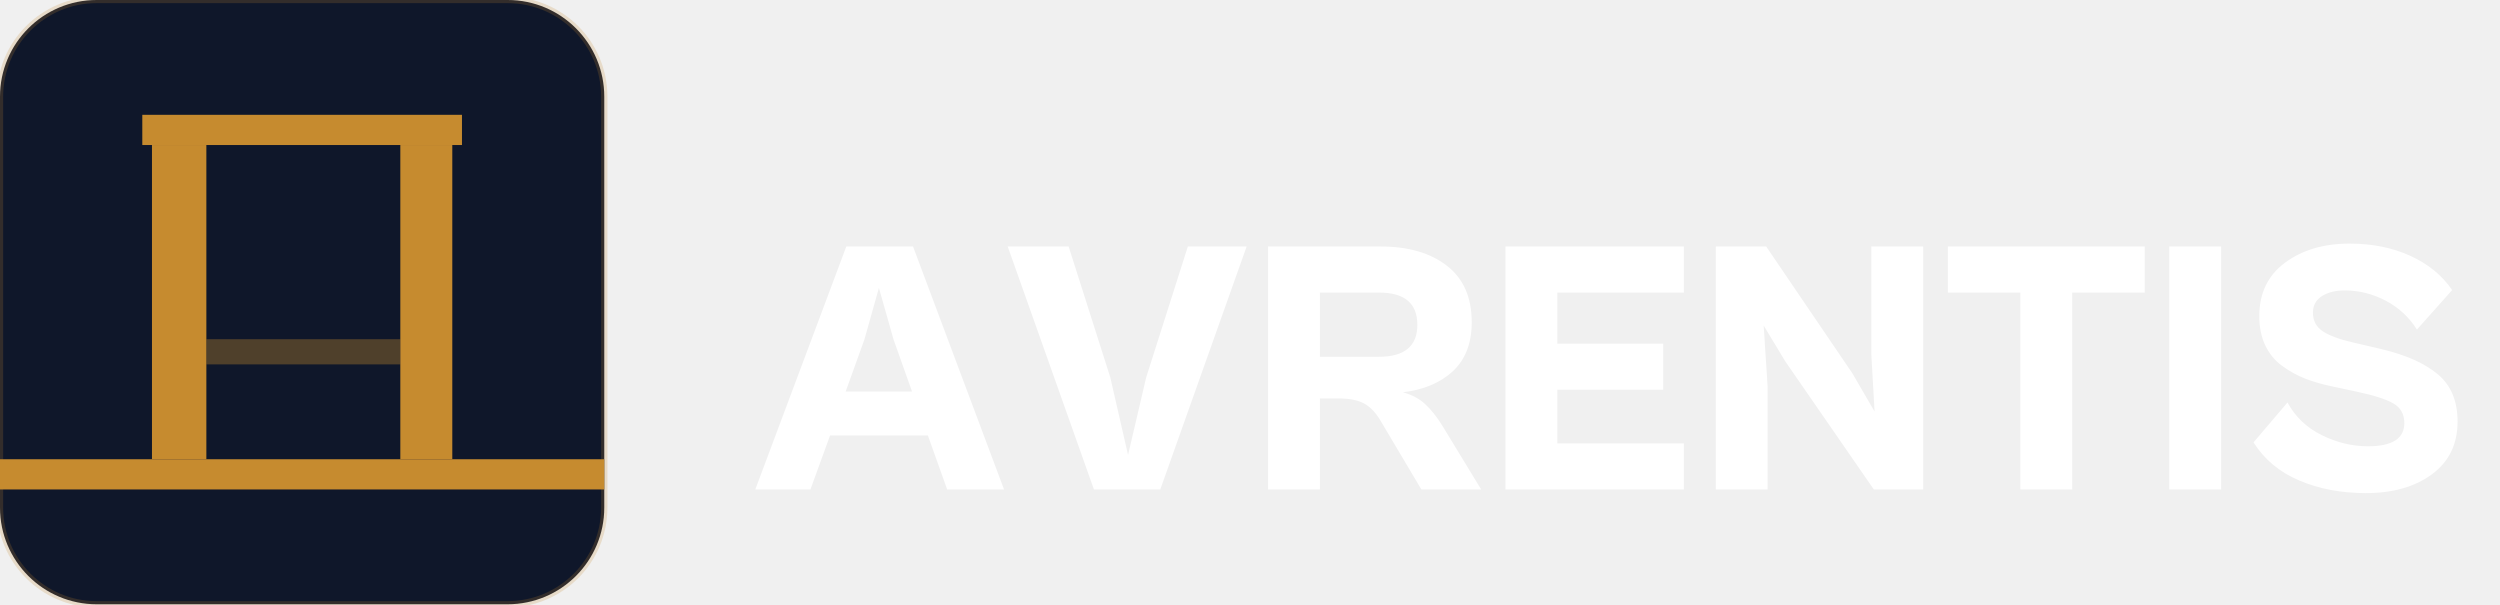
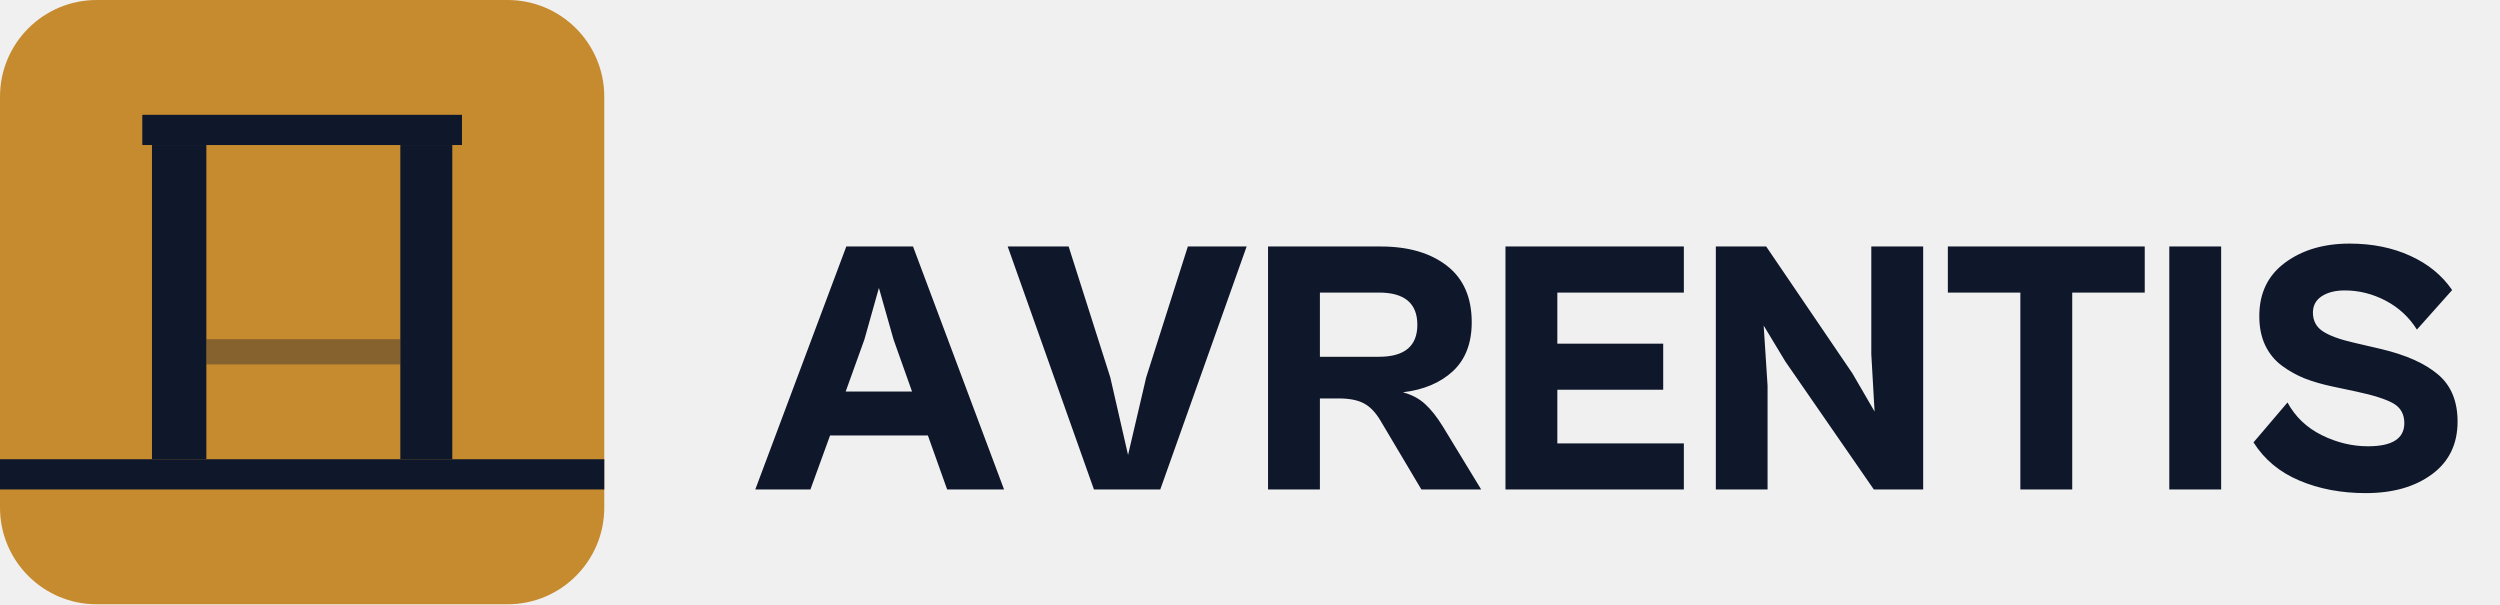
<svg xmlns="http://www.w3.org/2000/svg" width="198.586" height="48" viewBox="0 0 198.586 48">
  <g>
-     <rect width="48" height="48" rx="7.68" fill="#0f172a" stroke="rgba(198,139,47,0.2)" stroke-width="0.5" />
-     <rect x="11.304" y="9.12" width="25.392" height="2.4" fill="#c68b2f" />
-     <rect x="12.072" y="11.52" width="4.32" height="24.96" fill="#c68b2f" />
-     <rect x="31.8" y="11.52" width="4.128" height="24.96" fill="#c68b2f" />
-     <rect x="16.392" y="26.945" width="15.408" height="2" fill="#c68b2f" opacity="0.35" />
-     <rect x="0" y="36.48" width="48" height="2.4" fill="#c68b2f" />
+     <rect width="48" height="48" rx="7.68" fill="#c68b2f" />
+     <rect x="11.304" y="9.12" width="25.392" height="2.4" fill="#0f172a" />
+     <rect x="12.072" y="11.52" width="4.32" height="24.96" fill="#0f172a" />
+     <rect x="31.8" y="11.52" width="4.128" height="24.96" fill="#0f172a" />
+     <rect x="16.392" y="26.945" width="15.408" height="2" fill="#0f172a" opacity="0.35" />
+     <rect x="0" y="36.48" width="48" height="2.4" fill="#0f172a" />
  </g>
-   <path transform="translate(59.856 0)" d="M6.08 34.59L4.52 38.88L0.14 38.88L7.37 19.58L12.67 19.58L19.90 38.88L15.38 38.88L13.85 34.59L6.08 34.59M9.96 22.87L8.81 26.96L7.32 31.10L12.59 31.10L11.12 26.96L9.96 22.87M39.17 19.58L32.31 38.88L27.04 38.88L20.19 19.58L25.03 19.58L28.34 29.98L29.75 36.14L31.19 29.98L34.50 19.58L39.17 19.58M44.99 31.65L44.99 38.88L40.87 38.88L40.87 19.58L49.82 19.58Q53.11 19.58 55.08 21.11Q57.05 22.64 57.05 25.60Q57.05 28.08 55.56 29.48Q54.06 30.87 51.58 31.16Q52.65 31.45 53.35 32.10Q54.06 32.75 54.75 33.87L57.80 38.88L53.05 38.88L49.80 33.41Q49.22 32.43 48.48 32.04Q47.75 31.65 46.48 31.65L44.99 31.65M49.68 23.24L44.99 23.24L44.99 28.34L49.68 28.34Q52.73 28.34 52.73 25.80Q52.73 23.24 49.68 23.24M73.90 35.22L73.90 38.88L59.73 38.88L59.73 19.58L73.90 19.58L73.90 23.24L63.85 23.24L63.85 27.30L72.26 27.30L72.26 30.96L63.85 30.96L63.85 35.22L73.90 35.22M80.55 30.64L80.55 38.88L76.44 38.88L76.44 19.58L80.44 19.58L87.29 29.66L89.05 32.69L88.79 28.14L88.79 19.58L92.91 19.58L92.91 38.88L88.99 38.88L81.96 28.71L80.24 25.86L80.55 30.64M104.75 23.24L104.75 38.88L100.63 38.88L100.63 23.24L94.87 23.24L94.87 19.58L110.51 19.58L110.51 23.24L104.75 23.24M116.58 19.58L116.58 38.88L112.46 38.88L112.46 19.58L116.58 19.58M128.07 39.17Q125.14 39.17 122.79 38.17Q120.44 37.18 119.15 35.14L121.85 31.97Q122.77 33.67 124.56 34.56Q126.35 35.45 128.25 35.45Q131.13 35.45 131.13 33.61Q131.13 32.54 130.25 32.04Q129.37 31.54 127.30 31.10L125.42 30.70Q124.19 30.44 123.24 30.07Q122.28 29.69 121.42 29.06Q120.56 28.43 120.08 27.43Q119.61 26.44 119.61 25.11Q119.61 22.38 121.65 20.87Q123.70 19.35 126.78 19.35Q129.48 19.35 131.60 20.32Q133.72 21.28 134.93 23.04L132.13 26.18Q131.21 24.71 129.66 23.89Q128.10 23.07 126.40 23.07Q125.28 23.07 124.57 23.53Q123.87 23.99 123.87 24.83Q123.87 25.80 124.66 26.32Q125.45 26.84 127.12 27.22L129.31 27.73Q132.25 28.43 133.80 29.74Q135.36 31.05 135.36 33.49Q135.36 36.17 133.33 37.67Q131.30 39.17 128.07 39.17" fill="#ffffff" />
+   <path transform="translate(59.856 0)" d="M6.08 34.59L4.52 38.88L0.14 38.88L7.37 19.58L12.67 19.58L19.90 38.88L15.38 38.88L13.85 34.59L6.08 34.59M9.96 22.87L8.81 26.96L7.32 31.10L12.59 31.10L11.12 26.96L9.96 22.87M39.17 19.58L32.31 38.88L27.04 38.88L20.19 19.58L25.03 19.58L28.34 29.98L29.75 36.14L31.19 29.98L34.50 19.58L39.17 19.58M44.99 31.65L44.99 38.88L40.87 38.88L40.87 19.58L49.82 19.58Q53.11 19.58 55.08 21.11Q57.05 22.64 57.05 25.60Q57.05 28.08 55.56 29.48Q54.06 30.87 51.58 31.16Q52.65 31.45 53.35 32.10Q54.06 32.75 54.75 33.87L57.80 38.88L53.05 38.88L49.80 33.41Q49.22 32.43 48.48 32.04Q47.75 31.65 46.48 31.65L44.99 31.65M49.68 23.24L44.99 23.24L44.99 28.34L49.68 28.34Q52.73 28.34 52.73 25.80Q52.73 23.24 49.68 23.24M73.90 35.22L73.90 38.88L59.73 38.88L59.73 19.58L73.90 19.58L73.90 23.24L63.85 23.24L63.85 27.30L72.26 27.30L72.26 30.96L63.85 30.96L63.85 35.22L73.90 35.22M80.55 30.64L80.55 38.88L76.44 38.88L76.44 19.58L80.44 19.58L87.29 29.66L89.05 32.69L88.79 28.14L88.79 19.58L92.91 19.58L92.91 38.88L88.99 38.88L81.96 28.71L80.24 25.86L80.55 30.64M104.75 23.24L104.75 38.88L100.63 38.88L100.63 23.24L94.87 23.24L94.87 19.58L110.51 19.58L110.51 23.24L104.75 23.24M116.58 19.58L116.58 38.88L112.46 38.88L112.46 19.58L116.58 19.58M128.07 39.17Q125.14 39.17 122.79 38.17Q120.44 37.18 119.15 35.14L121.85 31.97Q122.77 33.67 124.56 34.56Q126.35 35.45 128.25 35.45Q131.13 35.45 131.13 33.61Q131.13 32.54 130.25 32.04Q129.37 31.54 127.30 31.10L125.42 30.70Q124.19 30.44 123.24 30.07Q122.28 29.69 121.42 29.06Q120.56 28.43 120.08 27.43Q119.61 26.44 119.61 25.11Q119.61 22.38 121.65 20.87Q123.70 19.35 126.78 19.35Q129.48 19.35 131.60 20.32Q133.72 21.28 134.93 23.04L132.13 26.18Q131.21 24.71 129.66 23.89Q128.10 23.07 126.40 23.07Q125.28 23.07 124.57 23.53Q123.87 23.99 123.87 24.83Q123.87 25.80 124.66 26.32Q125.45 26.84 127.12 27.22L129.31 27.73Q132.25 28.43 133.80 29.74Q135.36 31.05 135.36 33.49Q135.36 36.17 133.33 37.67Q131.30 39.17 128.07 39.17" fill="#0f172a" />
</svg>
